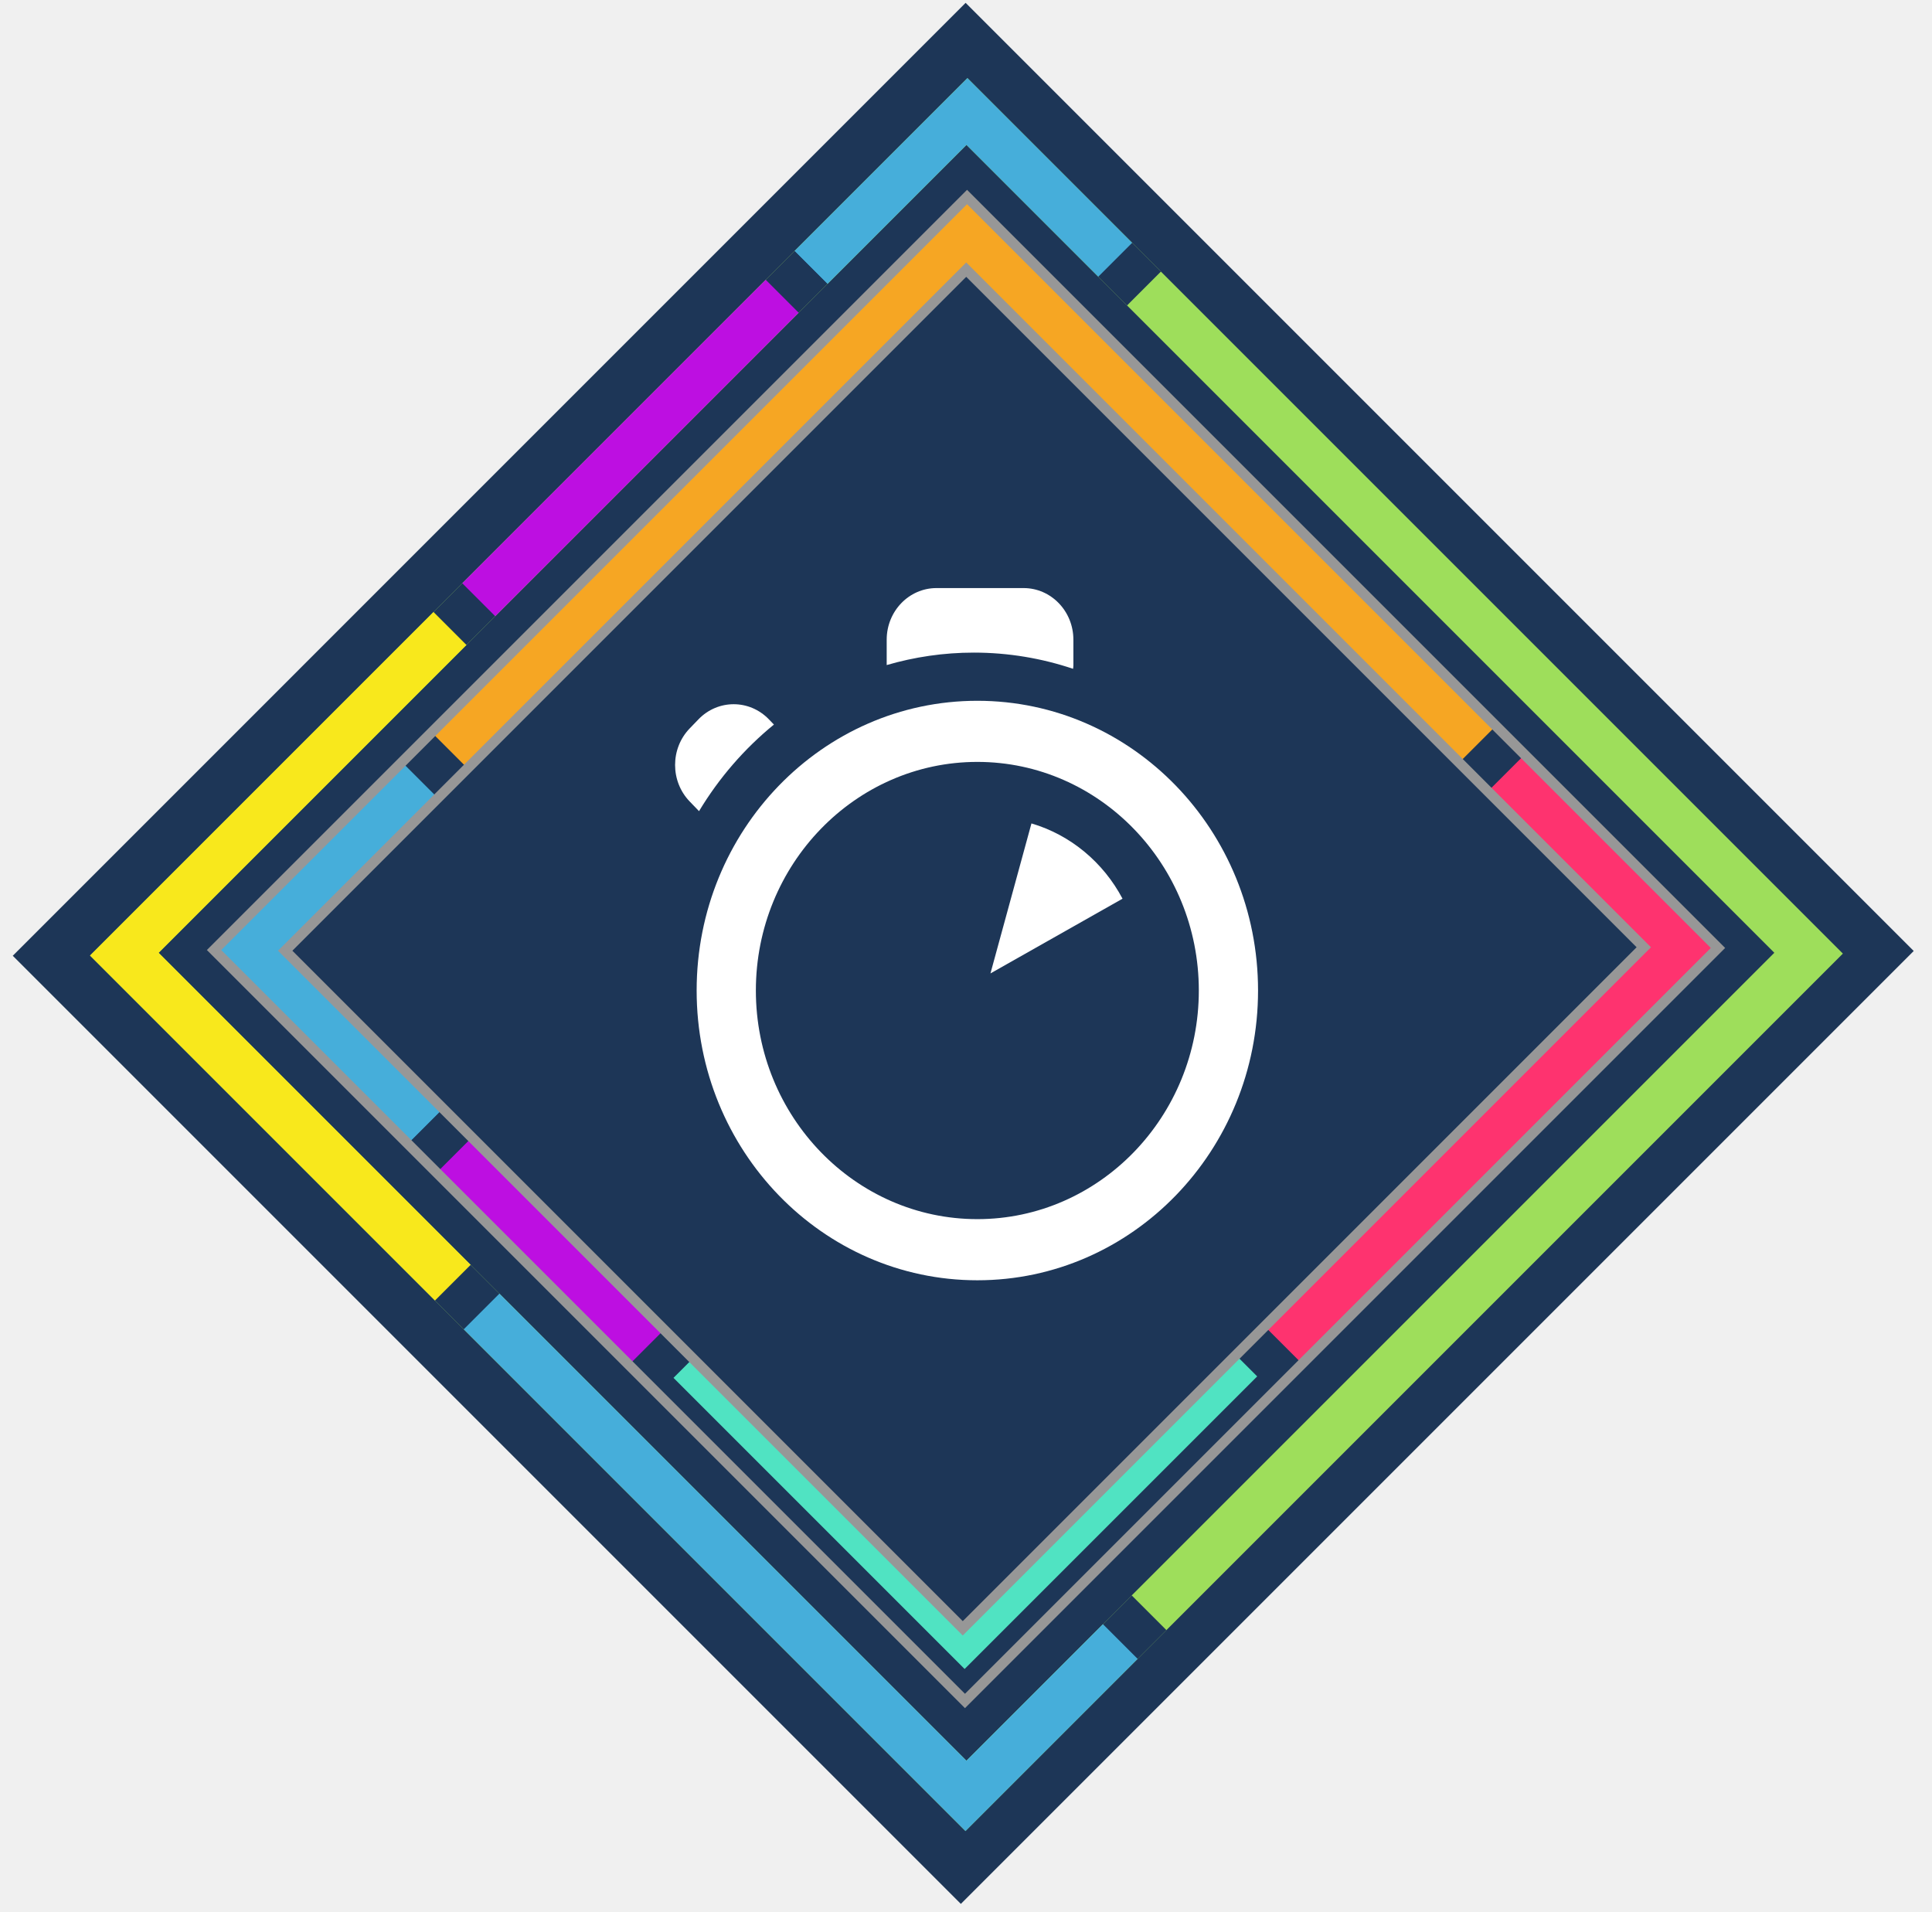
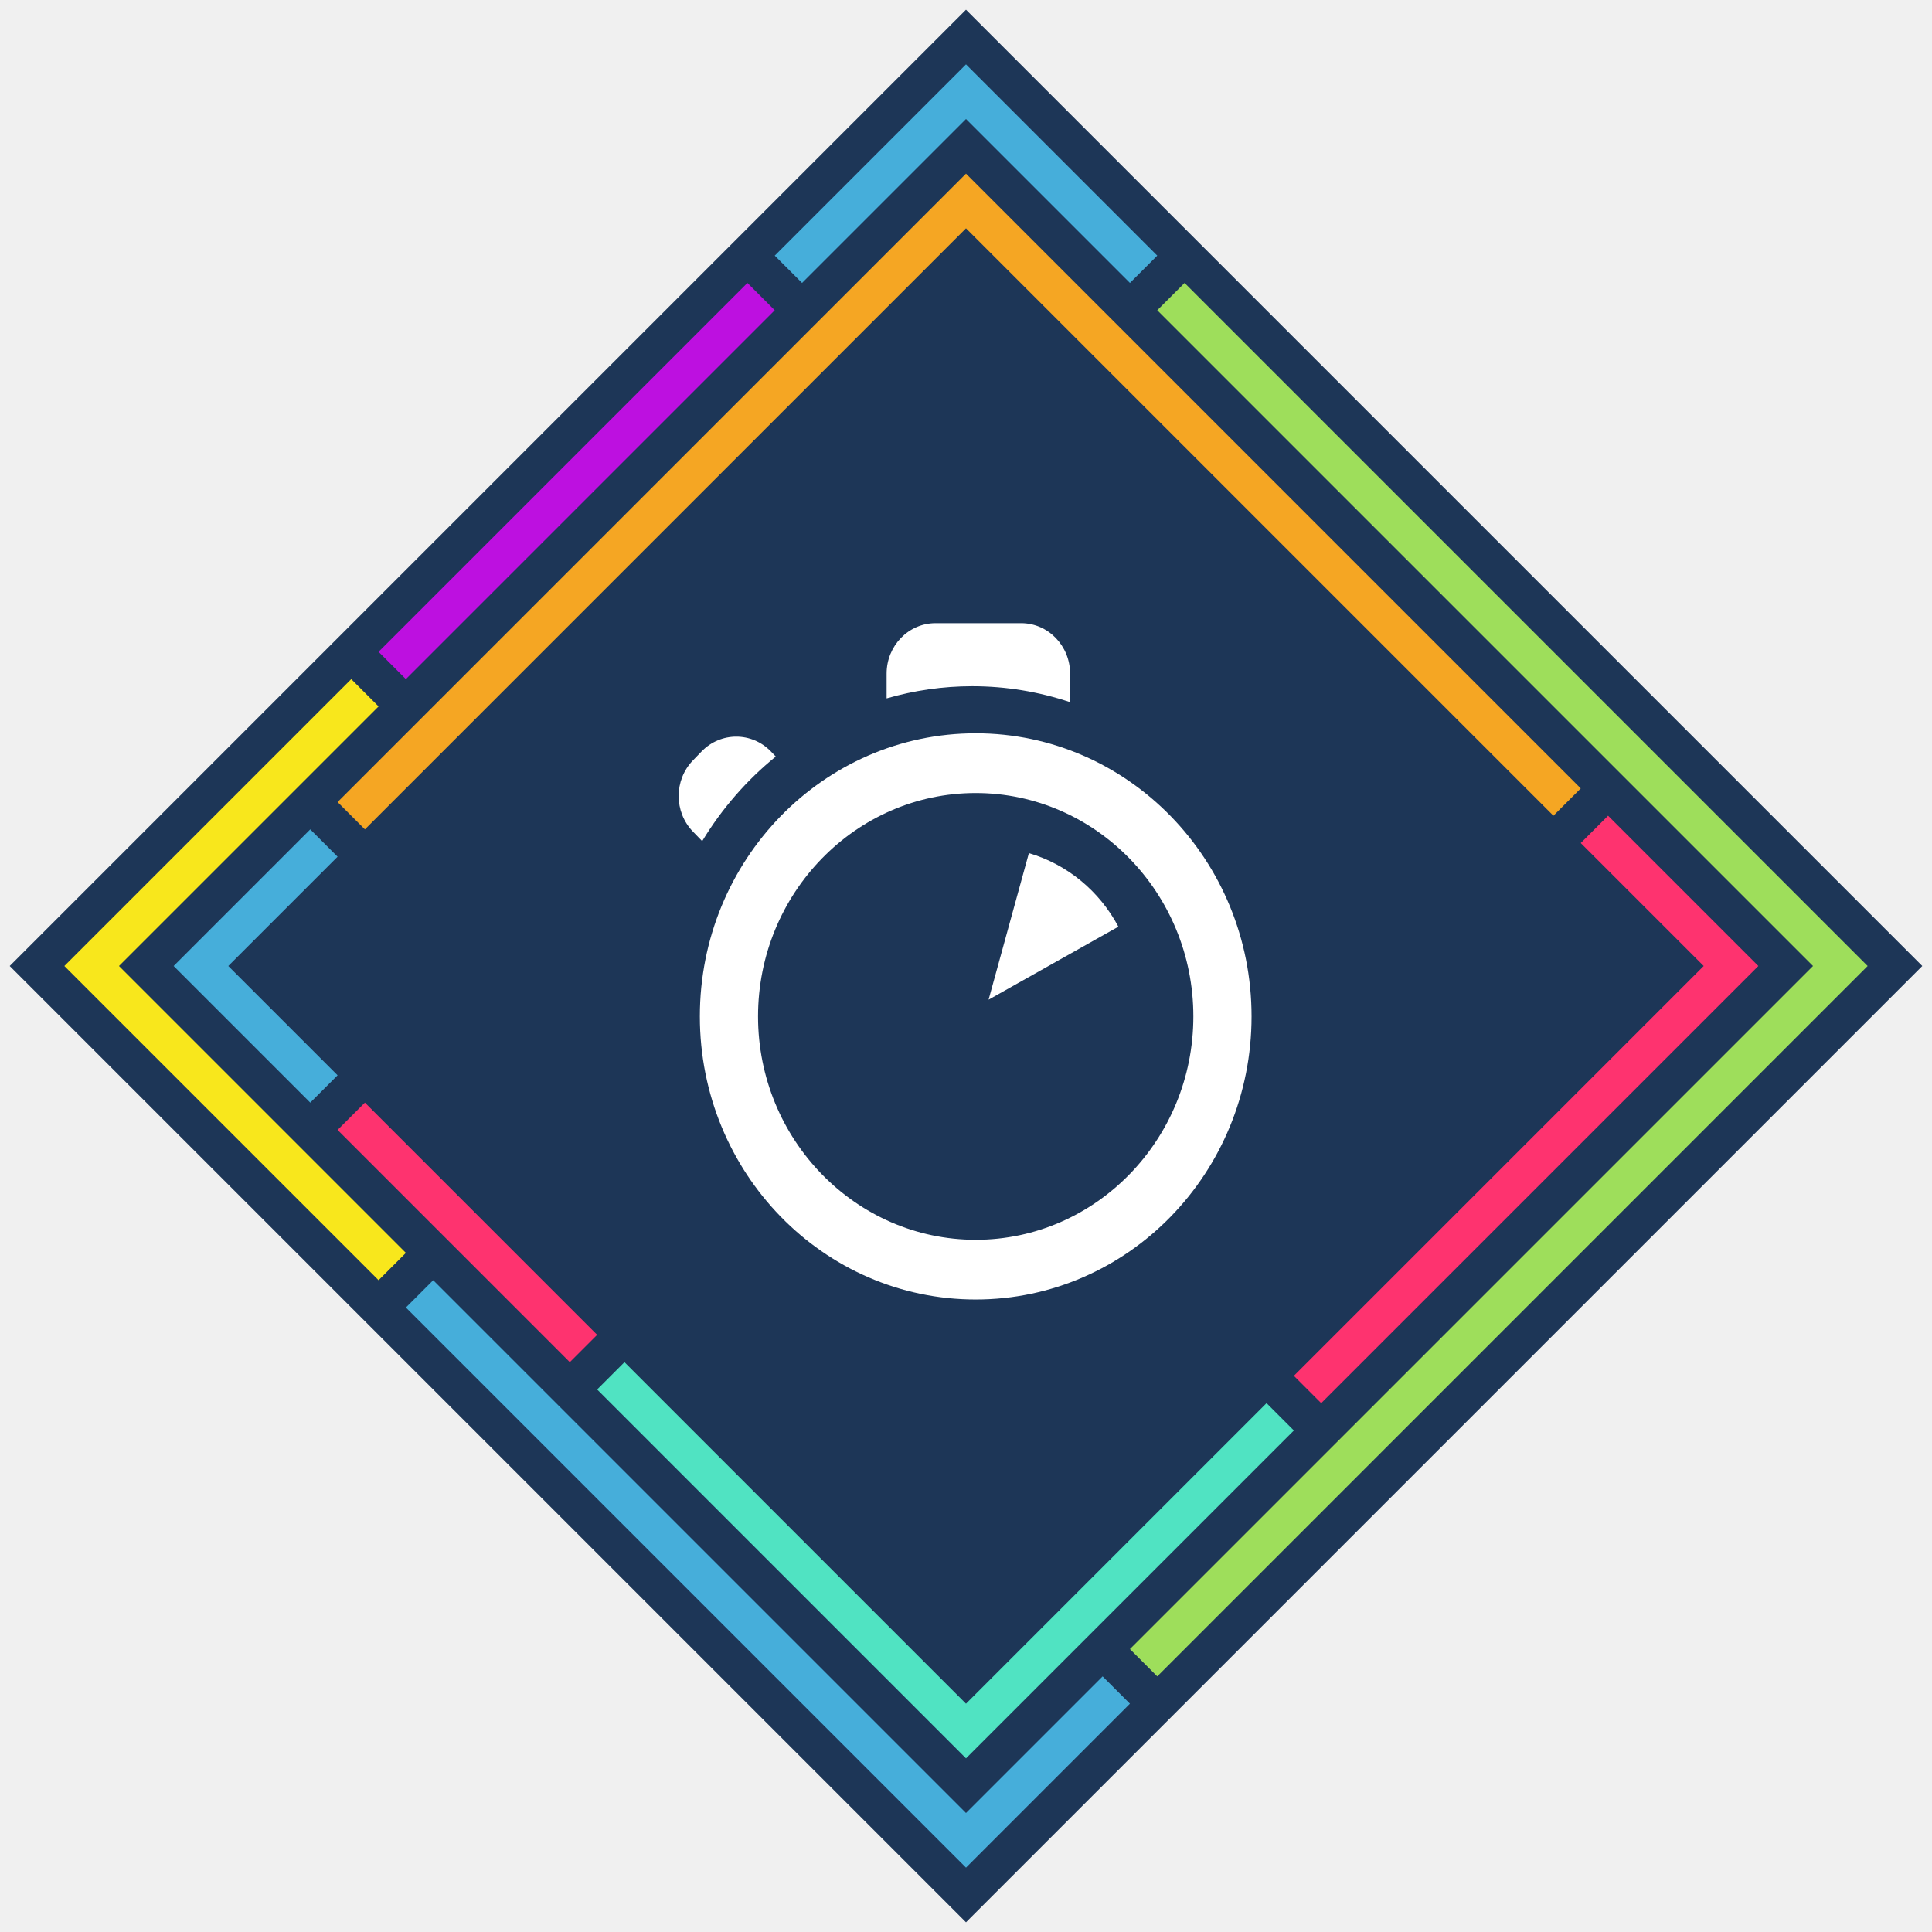
- <svg xmlns="http://www.w3.org/2000/svg" xmlns:xlink="http://www.w3.org/1999/xlink" width="95px" height="94px" viewBox="0 0 95 94" version="1.1">
+ <svg xmlns="http://www.w3.org/2000/svg" xmlns:xlink="http://www.w3.org/1999/xlink" width="100px" height="100px" viewBox="0 0 100 100" version="1.1">
  <defs>
-     <rect id="path-1" x="14.399" y="13.746" width="65.93" height="66.262" />
-     <path d="M0.096,0.164 L61.11,0.164 L61.11,61.042 L0.096,61.042 L0.096,0.164 Z M2.451,2.576 L58.63,2.576 L58.63,58.754 L2.451,58.754 L2.451,2.576 Z" id="path-2" />
-     <path d="M0.081,0.14 L51.799,0.14 L51.799,52.002 L0.081,52.002 L0.081,0.14 Z M2.078,2.194 L49.696,2.194 L49.696,50.053 L2.078,50.053 L2.078,2.194 Z" id="path-4" />
-     <linearGradient x1="83.805%" y1="-4.118%" x2="29.918%" y2="92.712%" id="linearGradient-6">
-       <stop stop-color="#3CAFD4" offset="0%" />
-       <stop stop-color="#167195" offset="100%" />
-     </linearGradient>
-     <rect id="path-7" x="45.539" y="1.66977543e-13" width="22.207" height="45.186" />
-     <path d="M1.183,20.036 C1.183,27.904 7.362,34.283 14.986,34.283 C22.609,34.283 28.788,27.904 28.788,20.036 C28.788,12.169 22.609,5.79 14.986,5.79 C7.362,5.79 1.183,12.169 1.183,20.036 L1.183,20.036 Z M14.986,8.795 C20.99,8.795 25.876,13.838 25.876,20.036 C25.876,26.234 20.99,31.277 14.986,31.277 C8.981,31.277 4.095,26.234 4.095,20.036 C4.095,13.838 8.981,8.795 14.986,8.795 L14.986,8.795 Z" id="path-8" />
+     <path d="M1.224,20.609 C1.224,28.701 7.616,35.262 15.502,35.262 C23.389,35.262 29.78,28.701 29.78,20.609 C29.78,12.517 23.389,5.955 15.502,5.955 C7.616,5.955 1.224,12.517 1.224,20.609 L1.224,20.609 Z M15.502,9.047 C21.714,9.047 26.768,14.234 26.768,20.609 C26.768,26.984 21.714,32.171 15.502,32.171 C9.291,32.171 4.236,26.984 4.236,20.609 C4.236,14.234 9.291,9.047 15.502,9.047 L15.502,9.047 Z" id="path-1" />
  </defs>
  <g id="Page-1" stroke="none" stroke-width="1" fill="none" fill-rule="evenodd">
    <g id="Desktop-HD" transform="translate(-53, -29)">
-       <g id="logos/logo-community" transform="translate(53, 29)">
-         <g id="Rectangle-106">
-           <use fill="#1D3657" fill-rule="evenodd" transform="translate(47.36412, 46.87718) rotate(-315) translate(-47.36412, -46.87718) " xlink:href="#path-1" />
-           <use fill="none" xlink:href="#path-1" />
-           <use fill="none" xlink:href="#path-1" />
-           <use fill="none" xlink:href="#path-1" />
-           <use fill="none" xlink:href="#path-1" />
-           <use fill="none" xlink:href="#path-1" />
-         </g>
-         <g id="Group-13" transform="translate(46.96102, 46.93579) rotate(-225) translate(-46.96102, -46.93579) translate(15.96102, 15.93579)">
-           <mask id="mask-3" fill="white">
-             <use xlink:href="#path-2" />
-           </mask>
-           <use id="Combined-Shape" fill="#9EDE5B" xlink:href="#path-2" />
-           <g id="Group-12" mask="url(#mask-3)" stroke="#1D3657" stroke-width="2">
-             <g transform="translate(-20.3199, -19.09538)" id="Mask">
-               <rect fill="#46AEDA" x="68.458" y="-4.206413e-12" width="33.384" height="67.586" />
-               <rect fill="#46AEDA" x="-2.87769808e-12" y="67.684" width="33.441" height="31.54" />
-               <rect fill="#BD0FE1" x="33.441" y="67.586" width="34.961" height="31.54" />
-               <rect fill="#F8E81C" x="56.543" y="55.15" width="33.441" height="33.424" />
+       <g id="logo-community" transform="translate(53, 29)">
+         <g id="Group-17">
+           <g id="Group-15" transform="translate(50, 50) rotate(-45) translate(-50, -50) translate(15, 15)">
+             <rect id="Rectangle-194" fill="#1D3657" x="2.27373675e-13" y="2.27373675e-13" width="70" height="70" />
+             <path d="M16,66 L16,68 L68,68 L68,18 L66,18 L66,66 L16,66 L16,66 Z" id="Path" fill="#9EDE5B" />
+             <path d="M4,27 L2,27 L2,68 L14,68 L14,66 L4,66 L4,27 L4,27 Z" id="Path" fill="#46AEDA" />
+             <path d="M23,4 L23,2 L2,2 L2,25 L4,25 L4,4 L23,4 L23,4 Z" id="Path" fill="#F8E71C" />
+             <path d="M52,4 L52,2 L25,2 L25,4 L52,4 L52,4 Z" id="Path" fill="#BD10E0" />
+             <path d="M54,4 L54,2 L68,2 L68,16 L66,16 L66,4 L54,4 L54,4 Z" id="Path" fill="#46AEDA" />
+             <path d="M6,16 L6,6 L16,6 L16,8 L8,8 L8,16 L6,16 L6,16 Z" id="Path" fill="#46AEDA" />
+             <path d="M64,53 L64,64 L32,64 L32,62 L62,62 L62,53 L64,53 L64,53 Z" id="Path" fill="#FE336F" />
+             <path d="M64,51 L64,6 L18,6 L18,8 L62,8 L62,51 L64,51 L64,51 Z" id="Path" fill="#F5A623" />
+             <path d="M6,37 L6,64 L30,64 L30,62 L8,62 L8,37 L6,37 L6,37 Z" id="Path" fill="#50E3C2" />
+             <path d="M6,35 L6,18 L8,18 L8,35 L6,35 L6,35 Z" id="Path" fill="#FE336F" />
+           </g>
+           <g id="logo" transform="translate(35, 32)">
+             <g id="Fill-4">
+               <use fill="#FFFFFF" fill-rule="evenodd" xlink:href="#path-1" />
+               <use fill="none" xlink:href="#path-1" />
            </g>
-           </g>
-         </g>
-         <g id="Group-17-Copy" transform="translate(9.224298, 9.426829)">
-           <g id="Group-14-Copy">
-             <g id="Group-13" transform="translate(38.01543, 37.58037) rotate(-315) translate(-38.01543, -37.58037) translate(12.01543, 11.08037)">
-               <mask id="mask-5" fill="white">
-                 <use xlink:href="#path-4" />
-               </mask>
-               <use id="Combined-Shape" stroke="#979797" fill="#D8D8D8" xlink:href="#path-4" />
-               <g id="Group-12" mask="url(#mask-5)">
-                 <g transform="translate(-7.933256, -7.06543)" id="Mask">
-                   <g>
-                     <use stroke="#1D3657" stroke-width="2" fill="url(#linearGradient-6)" xlink:href="#path-7" />
-                     <use stroke="none" fill="#FE336F" xlink:href="#path-7" />
-                   </g>
-                   <rect stroke="#1D3657" stroke-width="2" fill="#46AEDA" x="-1.43884904e-13" y="45.252" width="22.245" height="21.087" />
-                   <rect stroke="#1D3657" stroke-width="2" fill="#BD0FE1" x="22.245" y="45.186" width="23.256" height="21.087" />
-                   <rect stroke="#1D3657" stroke-width="2" fill="#F6A623" x="0.281" y="3.41060513e-13" width="45.258" height="45.186" />
-                   <rect stroke="#1D3657" stroke-width="2" fill="#50E3C2" x="37.613" y="36.872" width="22.245" height="22.346" />
-                 </g>
-               </g>
-             </g>
-             <g id="Group-16" transform="translate(29.20253, 25.77744)" />
-             <g id="Group-2" transform="translate(23.8481, 19.24051)">
-               <g id="Fill-4">
-                 <use fill="#FFFFFF" fill-rule="evenodd" xlink:href="#path-8" />
-                 <use fill="none" xlink:href="#path-8" />
-               </g>
-               <path d="M17.646,11.82 L15.63,19.195 L22.124,15.521 C21.181,13.736 19.571,12.387 17.646,11.82 L17.646,11.82 Z" id="Path" fill="#FFFFFF" />
-               <path d="M19.708,4.055 L19.708,2.786 C19.708,1.385 18.612,0.248 17.26,0.248 L12.975,0.248 C11.624,0.248 10.528,1.384 10.528,2.786 L10.528,4.033 C11.892,3.637 13.327,3.421 14.812,3.421 C16.514,3.421 18.154,3.702 19.693,4.218 C19.697,4.163 19.708,4.111 19.708,4.055 Z" id="Path" fill="#FFFFFF" />
-               <path d="M4.735,6.702 C3.779,5.711 2.228,5.711 1.272,6.702 L0.84,7.15 C-0.116,8.141 -0.116,9.749 0.84,10.74 L1.3,11.217 C2.282,9.585 3.531,8.145 4.983,6.959 L4.735,6.702 L4.735,6.702 Z" id="Path" fill="#FFFFFF" />
-             </g>
+             <path d="M18.255,12.158 L16.169,19.743 L22.887,15.965 C21.911,14.129 20.246,12.741 18.255,12.158 L18.255,12.158 Z" id="Path" fill="#FFFFFF" />
+             <path d="M20.388,4.171 L20.388,2.866 C20.387,1.425 19.254,0.256 17.855,0.255 L13.423,0.255 C12.025,0.256 10.891,1.424 10.891,2.866 L10.891,4.148 C12.302,3.741 13.787,3.518 15.323,3.518 C17.083,3.518 18.78,3.808 20.372,4.338 C20.376,4.282 20.388,4.228 20.388,4.171 Z" id="Path" fill="#FFFFFF" />
+             <path d="M4.899,6.893 C3.91,5.874 2.305,5.875 1.316,6.893 L0.869,7.355 C-0.12,8.374 -0.12,10.028 0.869,11.047 L1.345,11.538 C2.36,9.859 3.652,8.378 5.154,7.158 L4.899,6.893 L4.899,6.893 Z" id="Path" fill="#FFFFFF" />
          </g>
        </g>
      </g>
    </g>
  </g>
</svg>
